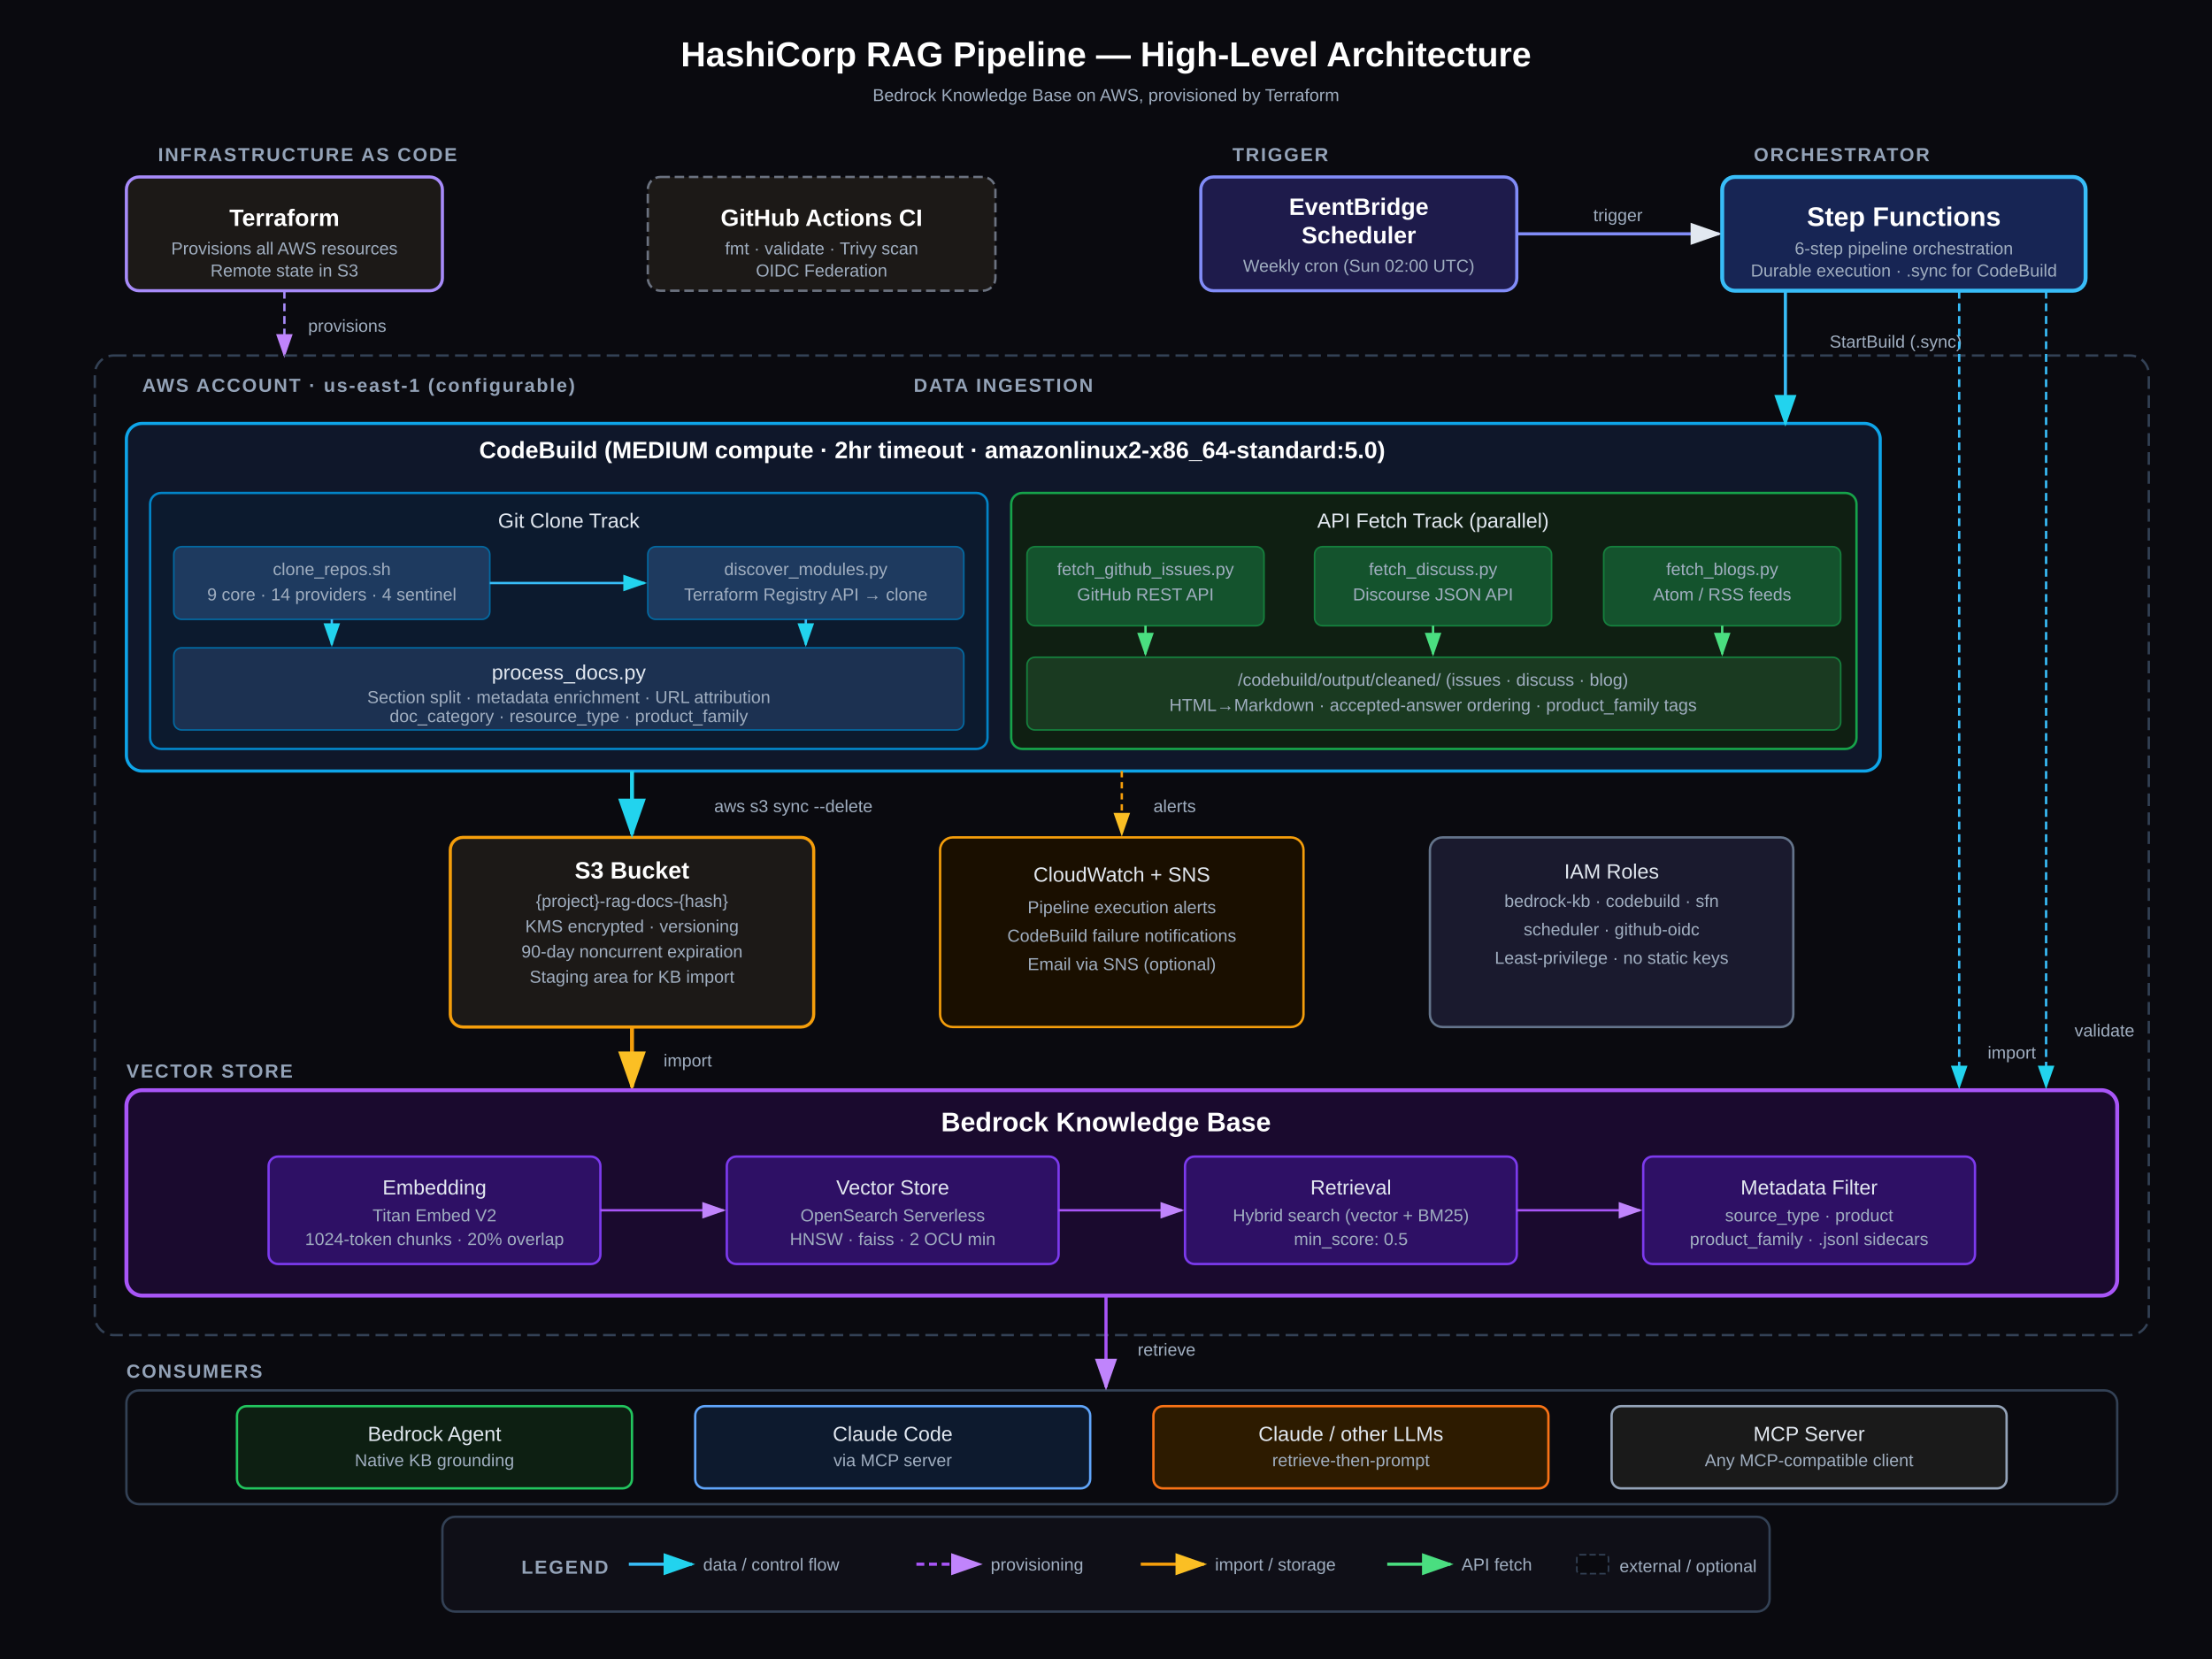
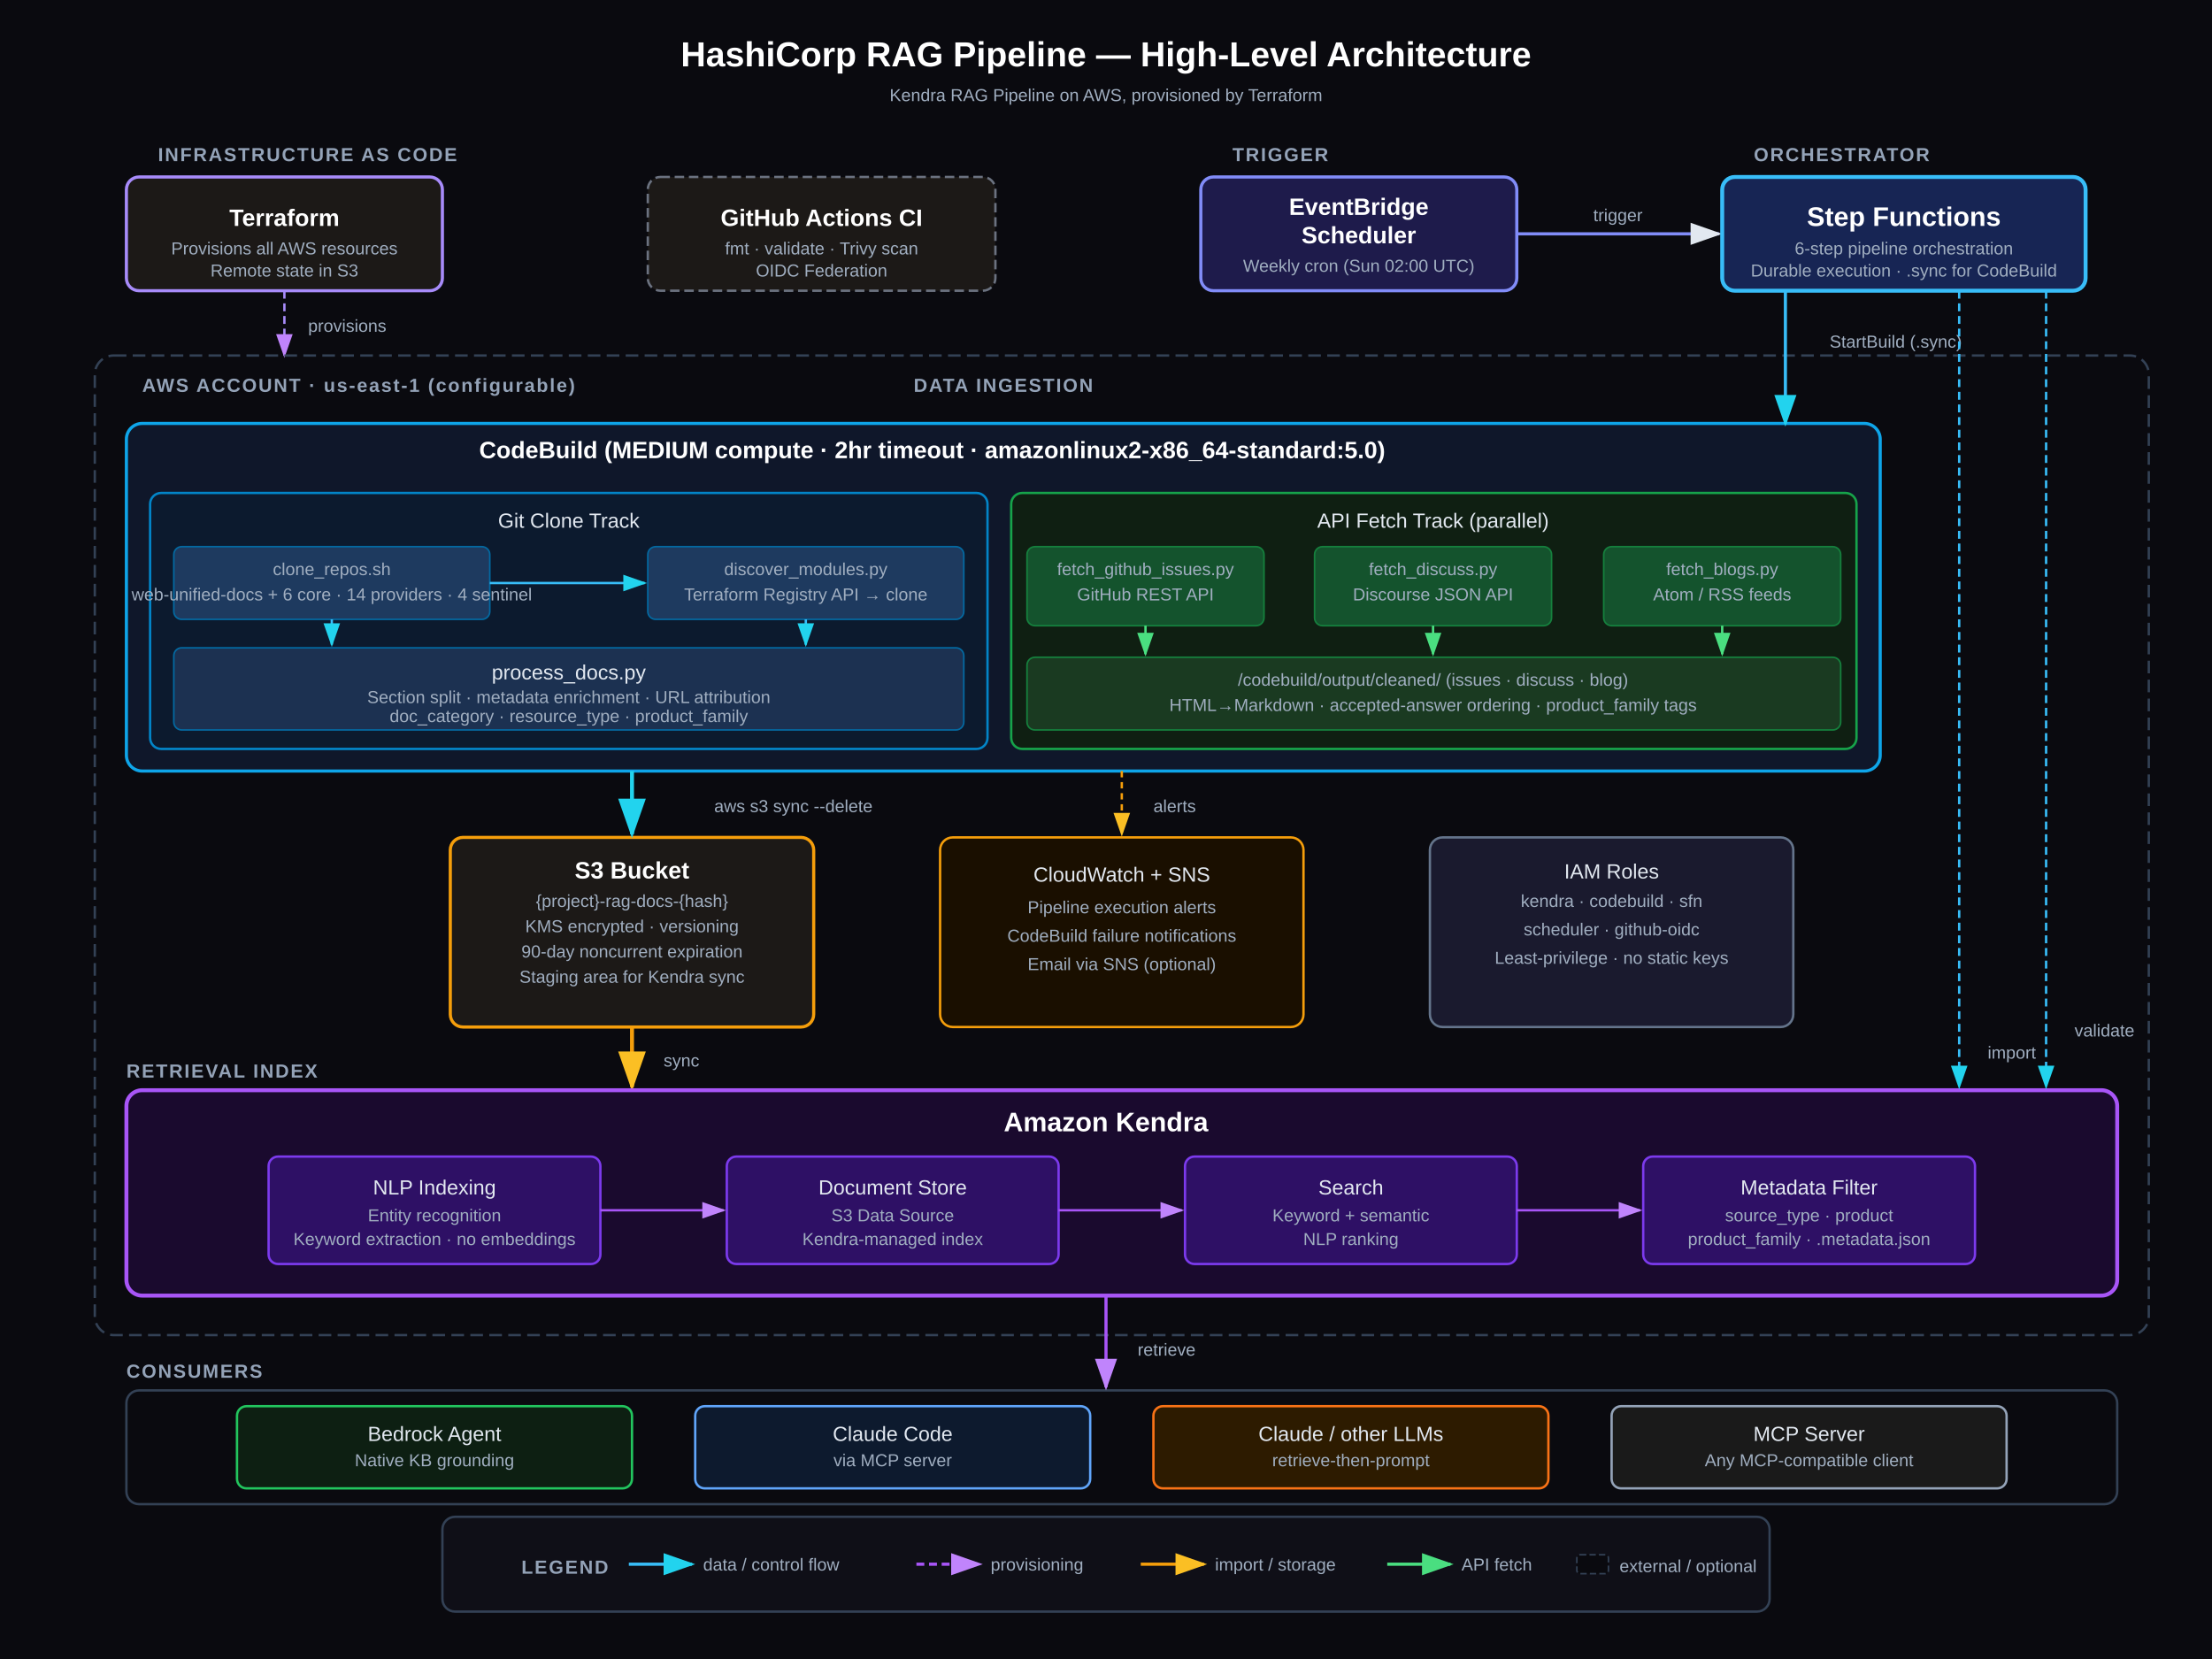
<svg xmlns="http://www.w3.org/2000/svg" viewBox="0 0 1400 1050" width="1400" height="1050">
  <defs>
    <style>
      text { font-family: 'Segoe UI', Arial, sans-serif; }
      .label-sm  { font-size: 11px; fill: #a0aec0; }
      .label-md  { font-size: 13px; fill: #e2e8f0; }
      .label-lg  { font-size: 15px; fill: #ffffff; font-weight: 600; }
      .label-xl  { font-size: 17px; fill: #ffffff; font-weight: 700; }
      .section-title { font-size: 12px; font-weight: 700; fill: #94a3b8; letter-spacing: 1px; }
    </style>
    <marker id="arr-white" markerWidth="10" markerHeight="7" refX="9" refY="3.5" orient="auto">
      <polygon points="0 0, 10 3.5, 0 7" fill="#e2e8f0" />
    </marker>
    <marker id="arr-cyan" markerWidth="10" markerHeight="7" refX="9" refY="3.5" orient="auto">
      <polygon points="0 0, 10 3.5, 0 7" fill="#22d3ee" />
    </marker>
    <marker id="arr-yellow" markerWidth="10" markerHeight="7" refX="9" refY="3.5" orient="auto">
      <polygon points="0 0, 10 3.5, 0 7" fill="#fbbf24" />
    </marker>
    <marker id="arr-green" markerWidth="10" markerHeight="7" refX="9" refY="3.5" orient="auto">
      <polygon points="0 0, 10 3.5, 0 7" fill="#4ade80" />
    </marker>
    <marker id="arr-purple" markerWidth="10" markerHeight="7" refX="9" refY="3.5" orient="auto">
      <polygon points="0 0, 10 3.5, 0 7" fill="#c084fc" />
    </marker>
  </defs>
  <rect width="1400" height="1050" fill="#0a0a0f" />
  <text x="700" y="42" text-anchor="middle" font-size="22" font-weight="700" fill="#ffffff">HashiCorp RAG Pipeline — High-Level Architecture</text>
-   <text x="700" y="64" text-anchor="middle" class="label-sm">Bedrock Knowledge Base on AWS, provisioned by Terraform</text>
+   <text x="700" y="64" text-anchor="middle" class="label-sm">Kendra RAG Pipeline on AWS, provisioned by Terraform</text>
  <text x="100" y="102" class="section-title">INFRASTRUCTURE AS CODE</text>
  <rect x="80" y="112" width="200" height="72" rx="8" fill="#1c1917" stroke="#a78bfa" stroke-width="2" />
  <text x="180" y="143" text-anchor="middle" class="label-lg">Terraform</text>
  <text x="180" y="161" text-anchor="middle" class="label-sm">Provisions all AWS resources</text>
  <text x="180" y="175" text-anchor="middle" class="label-sm">Remote state in S3</text>
  <rect x="410" y="112" width="220" height="72" rx="8" fill="#1c1917" stroke="#6b7280" stroke-width="1.5" stroke-dasharray="6,3" />
  <text x="520" y="143" text-anchor="middle" class="label-lg">GitHub Actions CI</text>
  <text x="520" y="161" text-anchor="middle" class="label-sm">fmt · validate · Trivy scan</text>
  <text x="520" y="175" text-anchor="middle" class="label-sm">OIDC Federation</text>
  <line x1="180" y1="184" x2="180" y2="225" stroke="#a78bfa" stroke-width="1.5" stroke-dasharray="5,3" marker-end="url(#arr-purple)" />
  <text x="195" y="210" class="label-sm" fill="#a78bfa">provisions</text>
  <text x="780" y="102" class="section-title">TRIGGER</text>
  <rect x="760" y="112" width="200" height="72" rx="8" fill="#1e1b4b" stroke="#818cf8" stroke-width="2" />
  <text x="860" y="136" text-anchor="middle" class="label-lg">EventBridge</text>
  <text x="860" y="154" text-anchor="middle" class="label-lg">Scheduler</text>
  <text x="860" y="172" text-anchor="middle" class="label-sm">Weekly cron (Sun 02:00 UTC)</text>
  <line x1="960" y1="148" x2="1088" y2="148" stroke="#818cf8" stroke-width="2" marker-end="url(#arr-white)" />
  <text x="1024" y="140" text-anchor="middle" class="label-sm">trigger</text>
  <text x="1110" y="102" class="section-title">ORCHESTRATOR</text>
  <rect x="1090" y="112" width="230" height="72" rx="8" fill="#172554" stroke="#38bdf8" stroke-width="2.5" />
  <text x="1205" y="143" text-anchor="middle" class="label-xl">Step Functions</text>
  <text x="1205" y="161" text-anchor="middle" class="label-sm">6-step pipeline orchestration</text>
  <text x="1205" y="175" text-anchor="middle" class="label-sm">Durable execution · .sync for CodeBuild</text>
  <rect x="60" y="225" width="1300" height="620" rx="12" fill="none" stroke="#334155" stroke-width="1.5" stroke-dasharray="8,4" />
  <text x="90" y="248" class="section-title">AWS ACCOUNT  ·  us-east-1 (configurable)</text>
  <rect x="595" y="530" width="230" height="120" rx="8" fill="#1a0f00" stroke="#f59e0b" stroke-width="1.5" />
  <text x="710" y="558" text-anchor="middle" class="label-md" fill="#fcd34d">CloudWatch + SNS</text>
  <text x="710" y="578" text-anchor="middle" class="label-sm">Pipeline execution alerts</text>
  <text x="710" y="596" text-anchor="middle" class="label-sm">CodeBuild failure notifications</text>
  <text x="710" y="614" text-anchor="middle" class="label-sm">Email via SNS (optional)</text>
  <text x="635" y="248" text-anchor="middle" class="section-title">DATA INGESTION</text>
  <rect x="80" y="268" width="1110" height="220" rx="10" fill="#0f172a" stroke="#0ea5e9" stroke-width="2" />
  <text x="590" y="290" text-anchor="middle" class="label-lg" fill="#38bdf8">CodeBuild  (MEDIUM compute · 2hr timeout · amazonlinux2-x86_64-standard:5.0)</text>
  <rect x="95" y="312" width="530" height="162" rx="7" fill="#0c1a2e" stroke="#0284c7" stroke-width="1.5" />
  <text x="360" y="334" text-anchor="middle" class="label-md" fill="#7dd3fc">Git Clone Track</text>
  <rect x="110" y="346" width="200" height="46" rx="5" fill="#1e3a5f" stroke="#0369a1" stroke-width="1" />
  <text x="210" y="364" text-anchor="middle" class="label-sm">clone_repos.sh</text>
-   <text x="210" y="380" text-anchor="middle" class="label-sm">9 core · 14 providers · 4 sentinel</text>
+   <text x="210" y="380" text-anchor="middle" class="label-sm">web-unified-docs + 6 core · 14 providers · 4 sentinel</text>
  <rect x="410" y="346" width="200" height="46" rx="5" fill="#1e3a5f" stroke="#0369a1" stroke-width="1" />
  <text x="510" y="364" text-anchor="middle" class="label-sm">discover_modules.py</text>
  <text x="510" y="380" text-anchor="middle" class="label-sm">Terraform Registry API → clone</text>
  <line x1="310" y1="369" x2="408" y2="369" stroke="#38bdf8" stroke-width="1.5" marker-end="url(#arr-cyan)" />
  <rect x="110" y="410" width="500" height="52" rx="5" fill="#1c3151" stroke="#0369a1" stroke-width="1" />
  <text x="360" y="430" text-anchor="middle" class="label-md" fill="#7dd3fc">process_docs.py</text>
  <text x="360" y="445" text-anchor="middle" class="label-sm">Section split · metadata enrichment · URL attribution</text>
  <text x="360" y="457" text-anchor="middle" class="label-sm">doc_category · resource_type · product_family</text>
  <line x1="210" y1="392" x2="210" y2="408" stroke="#38bdf8" stroke-width="1.5" marker-end="url(#arr-cyan)" />
  <line x1="510" y1="392" x2="510" y2="408" stroke="#38bdf8" stroke-width="1.5" marker-end="url(#arr-cyan)" />
  <rect x="640" y="312" width="535" height="162" rx="7" fill="#0f1f12" stroke="#16a34a" stroke-width="1.5" />
  <text x="907" y="334" text-anchor="middle" class="label-md" fill="#86efac">API Fetch Track  (parallel)</text>
  <rect x="650" y="346" width="150" height="50" rx="5" fill="#14532d" stroke="#15803d" stroke-width="1" />
  <text x="725" y="364" text-anchor="middle" class="label-sm">fetch_github_issues.py</text>
  <text x="725" y="380" text-anchor="middle" class="label-sm">GitHub REST API</text>
  <rect x="832" y="346" width="150" height="50" rx="5" fill="#14532d" stroke="#15803d" stroke-width="1" />
  <text x="907" y="364" text-anchor="middle" class="label-sm">fetch_discuss.py</text>
  <text x="907" y="380" text-anchor="middle" class="label-sm">Discourse JSON API</text>
  <rect x="1015" y="346" width="150" height="50" rx="5" fill="#14532d" stroke="#15803d" stroke-width="1" />
  <text x="1090" y="364" text-anchor="middle" class="label-sm">fetch_blogs.py</text>
  <text x="1090" y="380" text-anchor="middle" class="label-sm">Atom / RSS feeds</text>
  <line x1="725" y1="396" x2="725" y2="414" stroke="#4ade80" stroke-width="1.5" marker-end="url(#arr-green)" />
  <line x1="907" y1="396" x2="907" y2="414" stroke="#4ade80" stroke-width="1.5" marker-end="url(#arr-green)" />
  <line x1="1090" y1="396" x2="1090" y2="414" stroke="#4ade80" stroke-width="1.5" marker-end="url(#arr-green)" />
  <rect x="650" y="416" width="515" height="46" rx="5" fill="#1a3a21" stroke="#15803d" stroke-width="1" />
  <text x="907" y="434" text-anchor="middle" class="label-sm">/codebuild/output/cleaned/  (issues · discuss · blog)</text>
  <text x="907" y="450" text-anchor="middle" class="label-sm">HTML→Markdown · accepted-answer ordering · product_family tags</text>
  <rect x="905" y="530" width="230" height="120" rx="8" fill="#1a1a2e" stroke="#64748b" stroke-width="1.5" />
  <text x="1020" y="556" text-anchor="middle" class="label-md">IAM Roles</text>
-   <text x="1020" y="574" text-anchor="middle" class="label-sm">bedrock-kb · codebuild · sfn</text>
+   <text x="1020" y="574" text-anchor="middle" class="label-sm">kendra · codebuild · sfn</text>
  <text x="1020" y="592" text-anchor="middle" class="label-sm">scheduler · github-oidc</text>
  <text x="1020" y="610" text-anchor="middle" class="label-sm">Least-privilege · no static keys</text>
  <rect x="285" y="530" width="230" height="120" rx="8" fill="#1c1917" stroke="#f59e0b" stroke-width="2" />
  <text x="400" y="556" text-anchor="middle" class="label-lg" fill="#fcd34d">S3 Bucket</text>
  <text x="400" y="574" text-anchor="middle" class="label-sm">{project}-rag-docs-{hash}</text>
  <text x="400" y="590" text-anchor="middle" class="label-sm">KMS encrypted · versioning</text>
  <text x="400" y="606" text-anchor="middle" class="label-sm">90-day noncurrent expiration</text>
-   <text x="400" y="622" text-anchor="middle" class="label-sm">Staging area for KB import</text>
+   <text x="400" y="622" text-anchor="middle" class="label-sm">Staging area for Kendra sync</text>
  <line x1="400" y1="488" x2="400" y2="528" stroke="#22d3ee" stroke-width="2.5" marker-end="url(#arr-cyan)" />
  <text x="452" y="514" class="label-sm" fill="#22d3ee">aws s3 sync --delete</text>
  <line x1="400" y1="650" x2="400" y2="688" stroke="#f59e0b" stroke-width="2.5" marker-end="url(#arr-yellow)" />
-   <text x="420" y="675" class="label-sm" fill="#fcd34d">import</text>
-   <text x="80" y="682" class="section-title">VECTOR STORE</text>
+   <text x="420" y="675" class="label-sm" fill="#fcd34d">sync</text>
+   <text x="80" y="682" class="section-title">RETRIEVAL INDEX</text>
  <rect x="80" y="690" width="1260" height="130" rx="10" fill="#1a0a2e" stroke="#a855f7" stroke-width="2.5" />
-   <text x="700" y="716" text-anchor="middle" class="label-xl" fill="#d8b4fe">Bedrock Knowledge Base</text>
+   <text x="700" y="716" text-anchor="middle" class="label-xl" fill="#d8b4fe">Amazon Kendra</text>
  <rect x="170" y="732" width="210" height="68" rx="6" fill="#2e1065" stroke="#7c3aed" stroke-width="1.5" />
-   <text x="275" y="756" text-anchor="middle" class="label-md" fill="#c4b5fd">Embedding</text>
-   <text x="275" y="773" text-anchor="middle" class="label-sm">Titan Embed V2</text>
-   <text x="275" y="788" text-anchor="middle" class="label-sm">1024-token chunks · 20% overlap</text>
+   <text x="275" y="756" text-anchor="middle" class="label-md" fill="#c4b5fd">NLP Indexing</text>
+   <text x="275" y="773" text-anchor="middle" class="label-sm">Entity recognition</text>
+   <text x="275" y="788" text-anchor="middle" class="label-sm">Keyword extraction · no embeddings</text>
  <rect x="460" y="732" width="210" height="68" rx="6" fill="#2e1065" stroke="#7c3aed" stroke-width="1.5" />
-   <text x="565" y="756" text-anchor="middle" class="label-md" fill="#c4b5fd">Vector Store</text>
-   <text x="565" y="773" text-anchor="middle" class="label-sm">OpenSearch Serverless</text>
-   <text x="565" y="788" text-anchor="middle" class="label-sm">HNSW · faiss · 2 OCU min</text>
+   <text x="565" y="756" text-anchor="middle" class="label-md" fill="#c4b5fd">Document Store</text>
+   <text x="565" y="773" text-anchor="middle" class="label-sm">S3 Data Source</text>
+   <text x="565" y="788" text-anchor="middle" class="label-sm">Kendra-managed index</text>
  <rect x="750" y="732" width="210" height="68" rx="6" fill="#2e1065" stroke="#7c3aed" stroke-width="1.5" />
-   <text x="855" y="756" text-anchor="middle" class="label-md" fill="#c4b5fd">Retrieval</text>
-   <text x="855" y="773" text-anchor="middle" class="label-sm">Hybrid search (vector + BM25)</text>
-   <text x="855" y="788" text-anchor="middle" class="label-sm">min_score: 0.5</text>
+   <text x="855" y="756" text-anchor="middle" class="label-md" fill="#c4b5fd">Search</text>
+   <text x="855" y="773" text-anchor="middle" class="label-sm">Keyword + semantic</text>
+   <text x="855" y="788" text-anchor="middle" class="label-sm">NLP ranking</text>
  <rect x="1040" y="732" width="210" height="68" rx="6" fill="#2e1065" stroke="#7c3aed" stroke-width="1.5" />
  <text x="1145" y="756" text-anchor="middle" class="label-md" fill="#c4b5fd">Metadata Filter</text>
  <text x="1145" y="773" text-anchor="middle" class="label-sm">source_type · product</text>
-   <text x="1145" y="788" text-anchor="middle" class="label-sm">product_family · .jsonl sidecars</text>
+   <text x="1145" y="788" text-anchor="middle" class="label-sm">product_family · .metadata.json</text>
  <line x1="380" y1="766" x2="458" y2="766" stroke="#a855f7" stroke-width="1.5" marker-end="url(#arr-purple)" />
  <line x1="670" y1="766" x2="748" y2="766" stroke="#a855f7" stroke-width="1.5" marker-end="url(#arr-purple)" />
  <line x1="960" y1="766" x2="1038" y2="766" stroke="#a855f7" stroke-width="1.5" marker-end="url(#arr-purple)" />
  <text x="80" y="872" class="section-title">CONSUMERS</text>
  <rect x="80" y="880" width="1260" height="72" rx="8" fill="#0a0a0f" stroke="#334155" stroke-width="1.5" />
  <rect x="150" y="890" width="250" height="52" rx="6" fill="#0d1f12" stroke="#22c55e" stroke-width="1.5" />
  <text x="275" y="912" text-anchor="middle" class="label-md" fill="#86efac">Bedrock Agent</text>
  <text x="275" y="928" text-anchor="middle" class="label-sm">Native KB grounding</text>
  <rect x="440" y="890" width="250" height="52" rx="6" fill="#0d1a2e" stroke="#60a5fa" stroke-width="1.5" />
  <text x="565" y="912" text-anchor="middle" class="label-md" fill="#93c5fd">Claude Code</text>
  <text x="565" y="928" text-anchor="middle" class="label-sm">via MCP server</text>
  <rect x="730" y="890" width="250" height="52" rx="6" fill="#2d1b00" stroke="#f97316" stroke-width="1.5" />
  <text x="855" y="912" text-anchor="middle" class="label-md" fill="#fdba74">Claude / other LLMs</text>
  <text x="855" y="928" text-anchor="middle" class="label-sm">retrieve-then-prompt</text>
  <rect x="1020" y="890" width="250" height="52" rx="6" fill="#1a1a1a" stroke="#94a3b8" stroke-width="1.5" />
  <text x="1145" y="912" text-anchor="middle" class="label-md" fill="#cbd5e1">MCP Server</text>
  <text x="1145" y="928" text-anchor="middle" class="label-sm">Any MCP-compatible client</text>
  <line x1="700" y1="820" x2="700" y2="878" stroke="#a855f7" stroke-width="2" marker-end="url(#arr-purple)" />
  <text x="720" y="858" class="label-sm" fill="#c084fc">retrieve</text>
  <line x1="1130" y1="184" x2="1130" y2="268" stroke="#38bdf8" stroke-width="2" marker-end="url(#arr-cyan)" />
  <text x="1158" y="220" class="label-sm" fill="#38bdf8">StartBuild (.sync)</text>
  <line x1="1240" y1="184" x2="1240" y2="688" stroke="#38bdf8" stroke-width="1.5" stroke-dasharray="5,3" marker-end="url(#arr-cyan)" />
  <text x="1258" y="670" class="label-sm" fill="#38bdf8">import</text>
  <line x1="1295" y1="184" x2="1295" y2="688" stroke="#38bdf8" stroke-width="1.5" stroke-dasharray="5,3" marker-end="url(#arr-cyan)" />
  <text x="1313" y="656" class="label-sm" fill="#38bdf8">validate</text>
  <line x1="710" y1="488" x2="710" y2="528" stroke="#f59e0b" stroke-width="1.5" stroke-dasharray="4,3" marker-end="url(#arr-yellow)" />
  <text x="730" y="514" class="label-sm" fill="#fcd34d">alerts</text>
  <rect x="280" y="960" width="840" height="60" rx="8" fill="#0f0f17" stroke="#334155" stroke-width="1.5" />
  <text x="330" y="996" class="section-title">LEGEND</text>
  <line x1="398" y1="990" x2="438" y2="990" stroke="#38bdf8" stroke-width="2" marker-end="url(#arr-cyan)" />
  <text x="445" y="994" class="label-sm">data / control flow</text>
  <line x1="580" y1="990" x2="620" y2="990" stroke="#a855f7" stroke-width="2" stroke-dasharray="5,3" marker-end="url(#arr-purple)" />
  <text x="627" y="994" class="label-sm">provisioning</text>
  <line x1="722" y1="990" x2="762" y2="990" stroke="#f59e0b" stroke-width="2" marker-end="url(#arr-yellow)" />
  <text x="769" y="994" class="label-sm">import / storage</text>
  <line x1="878" y1="990" x2="918" y2="990" stroke="#4ade80" stroke-width="2" marker-end="url(#arr-green)" />
  <text x="925" y="994" class="label-sm">API fetch</text>
  <rect x="998" y="984" width="20" height="12" rx="2" fill="#0a0a0f" stroke="#334155" stroke-dasharray="4,2" />
  <text x="1025" y="995" class="label-sm">external / optional</text>
</svg>
